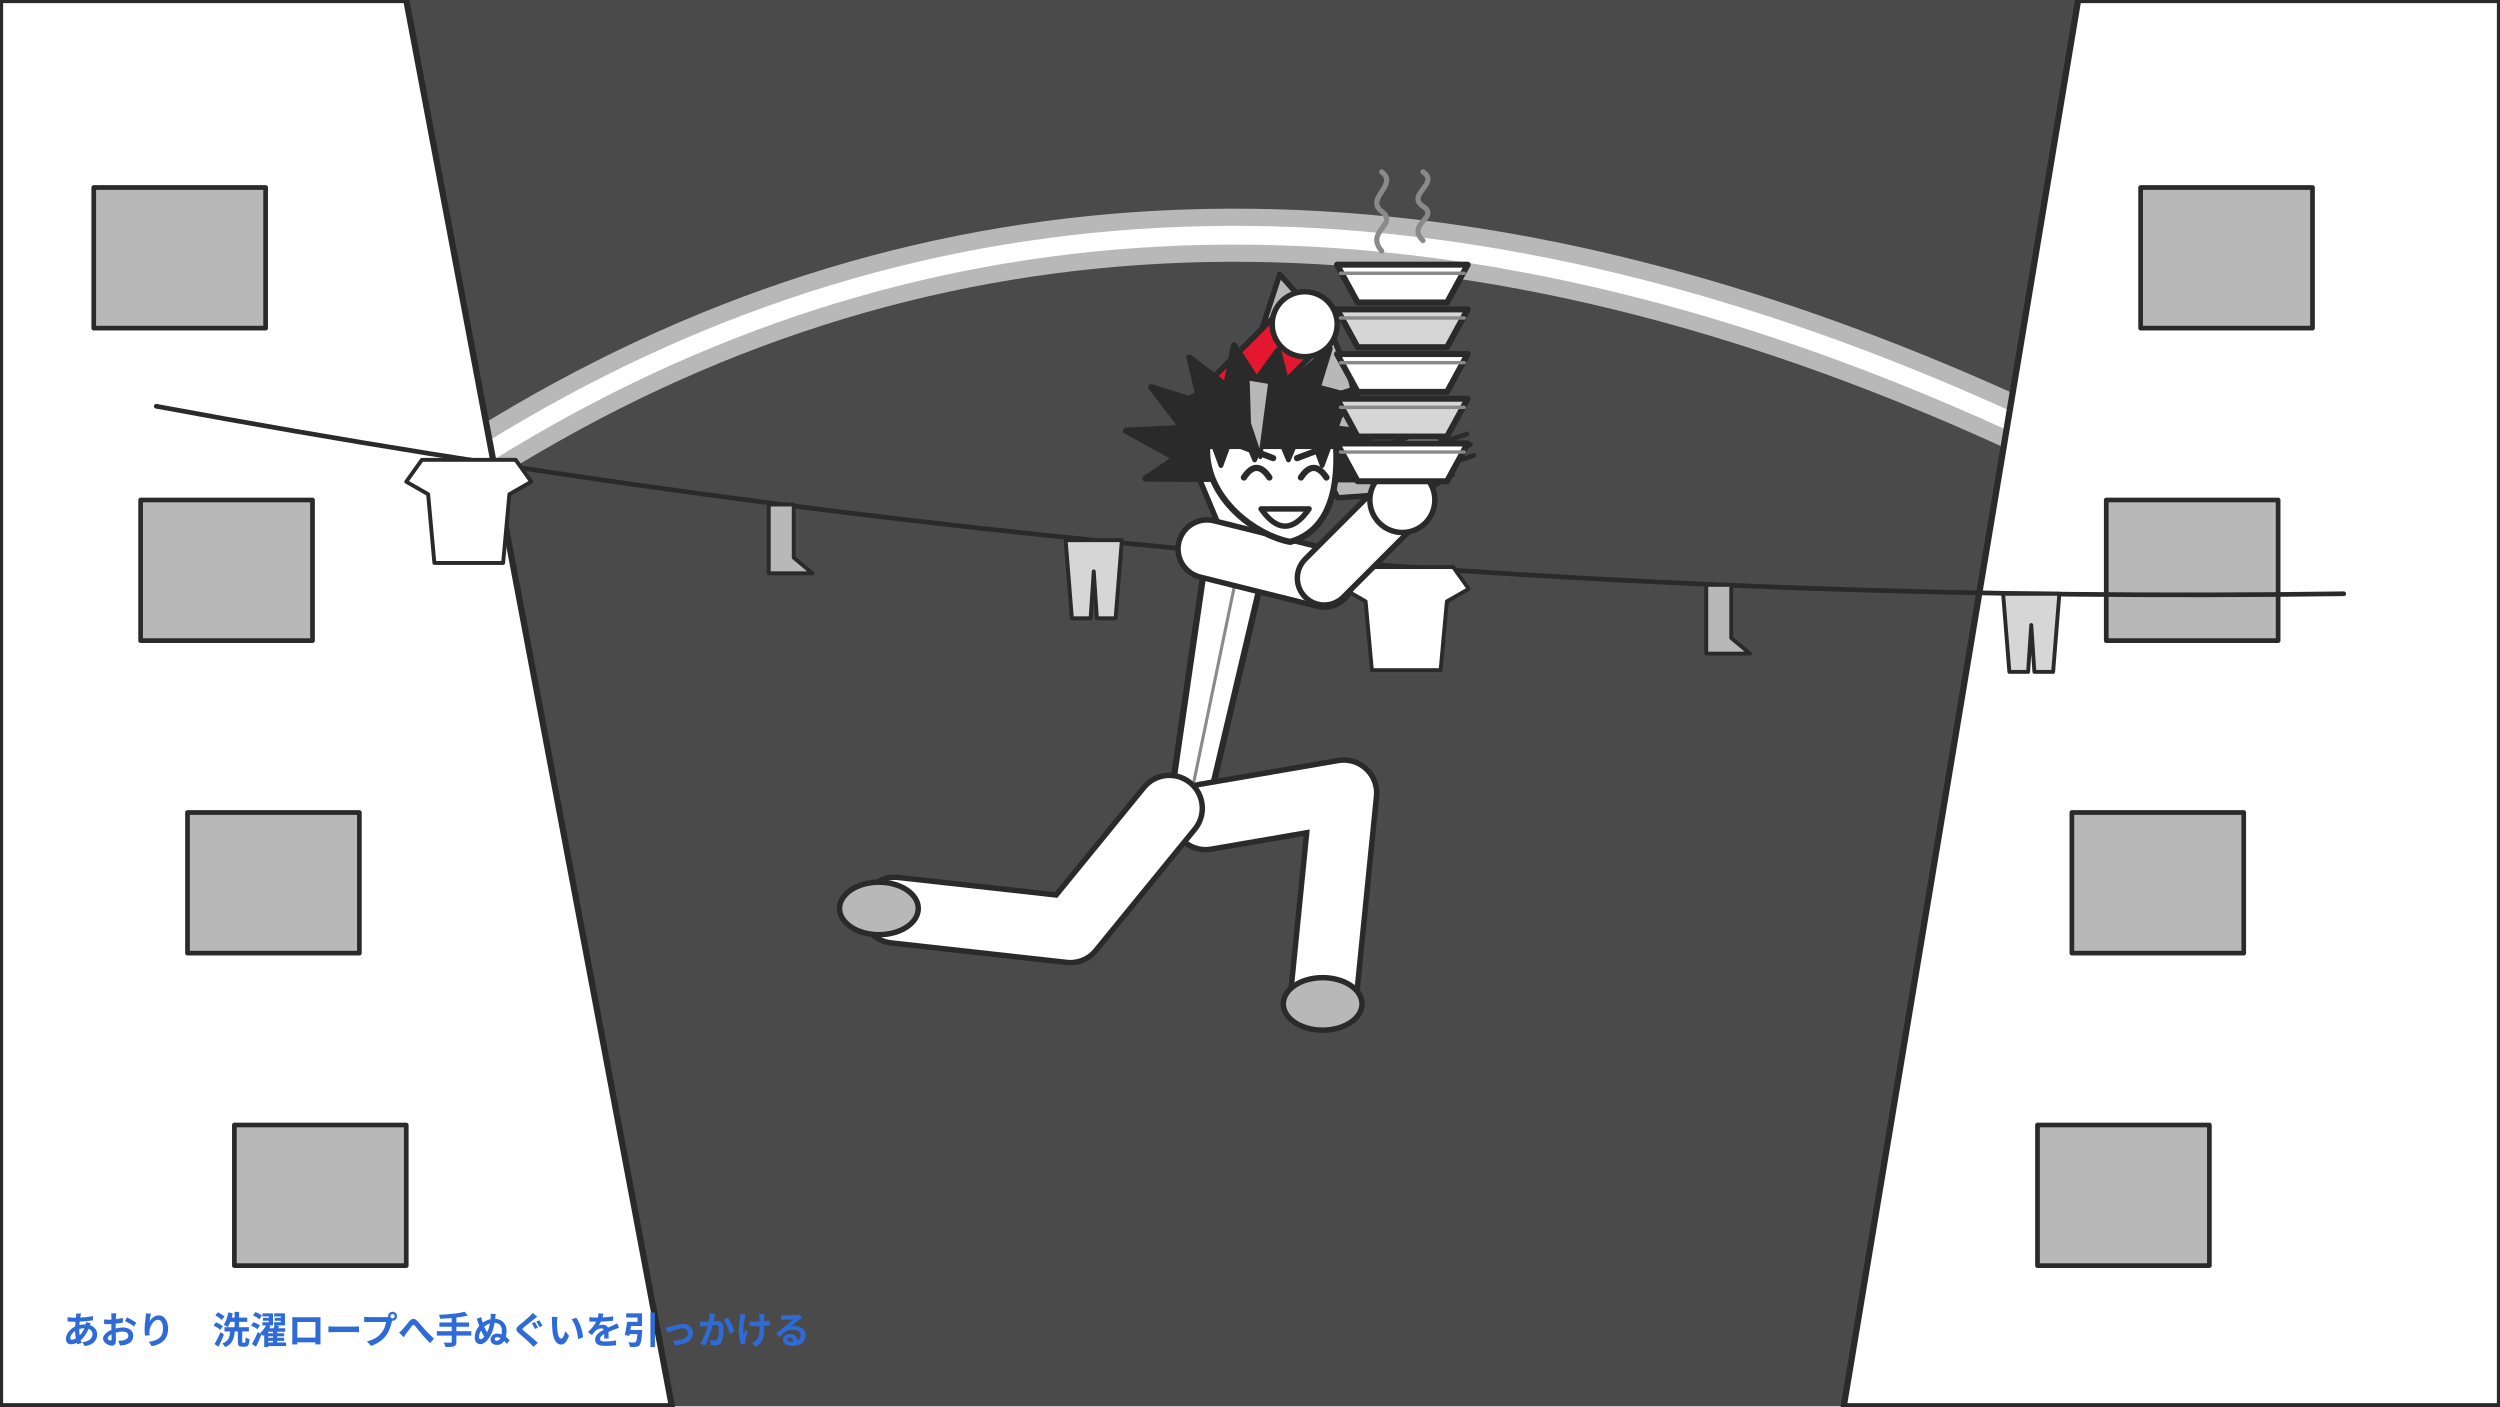
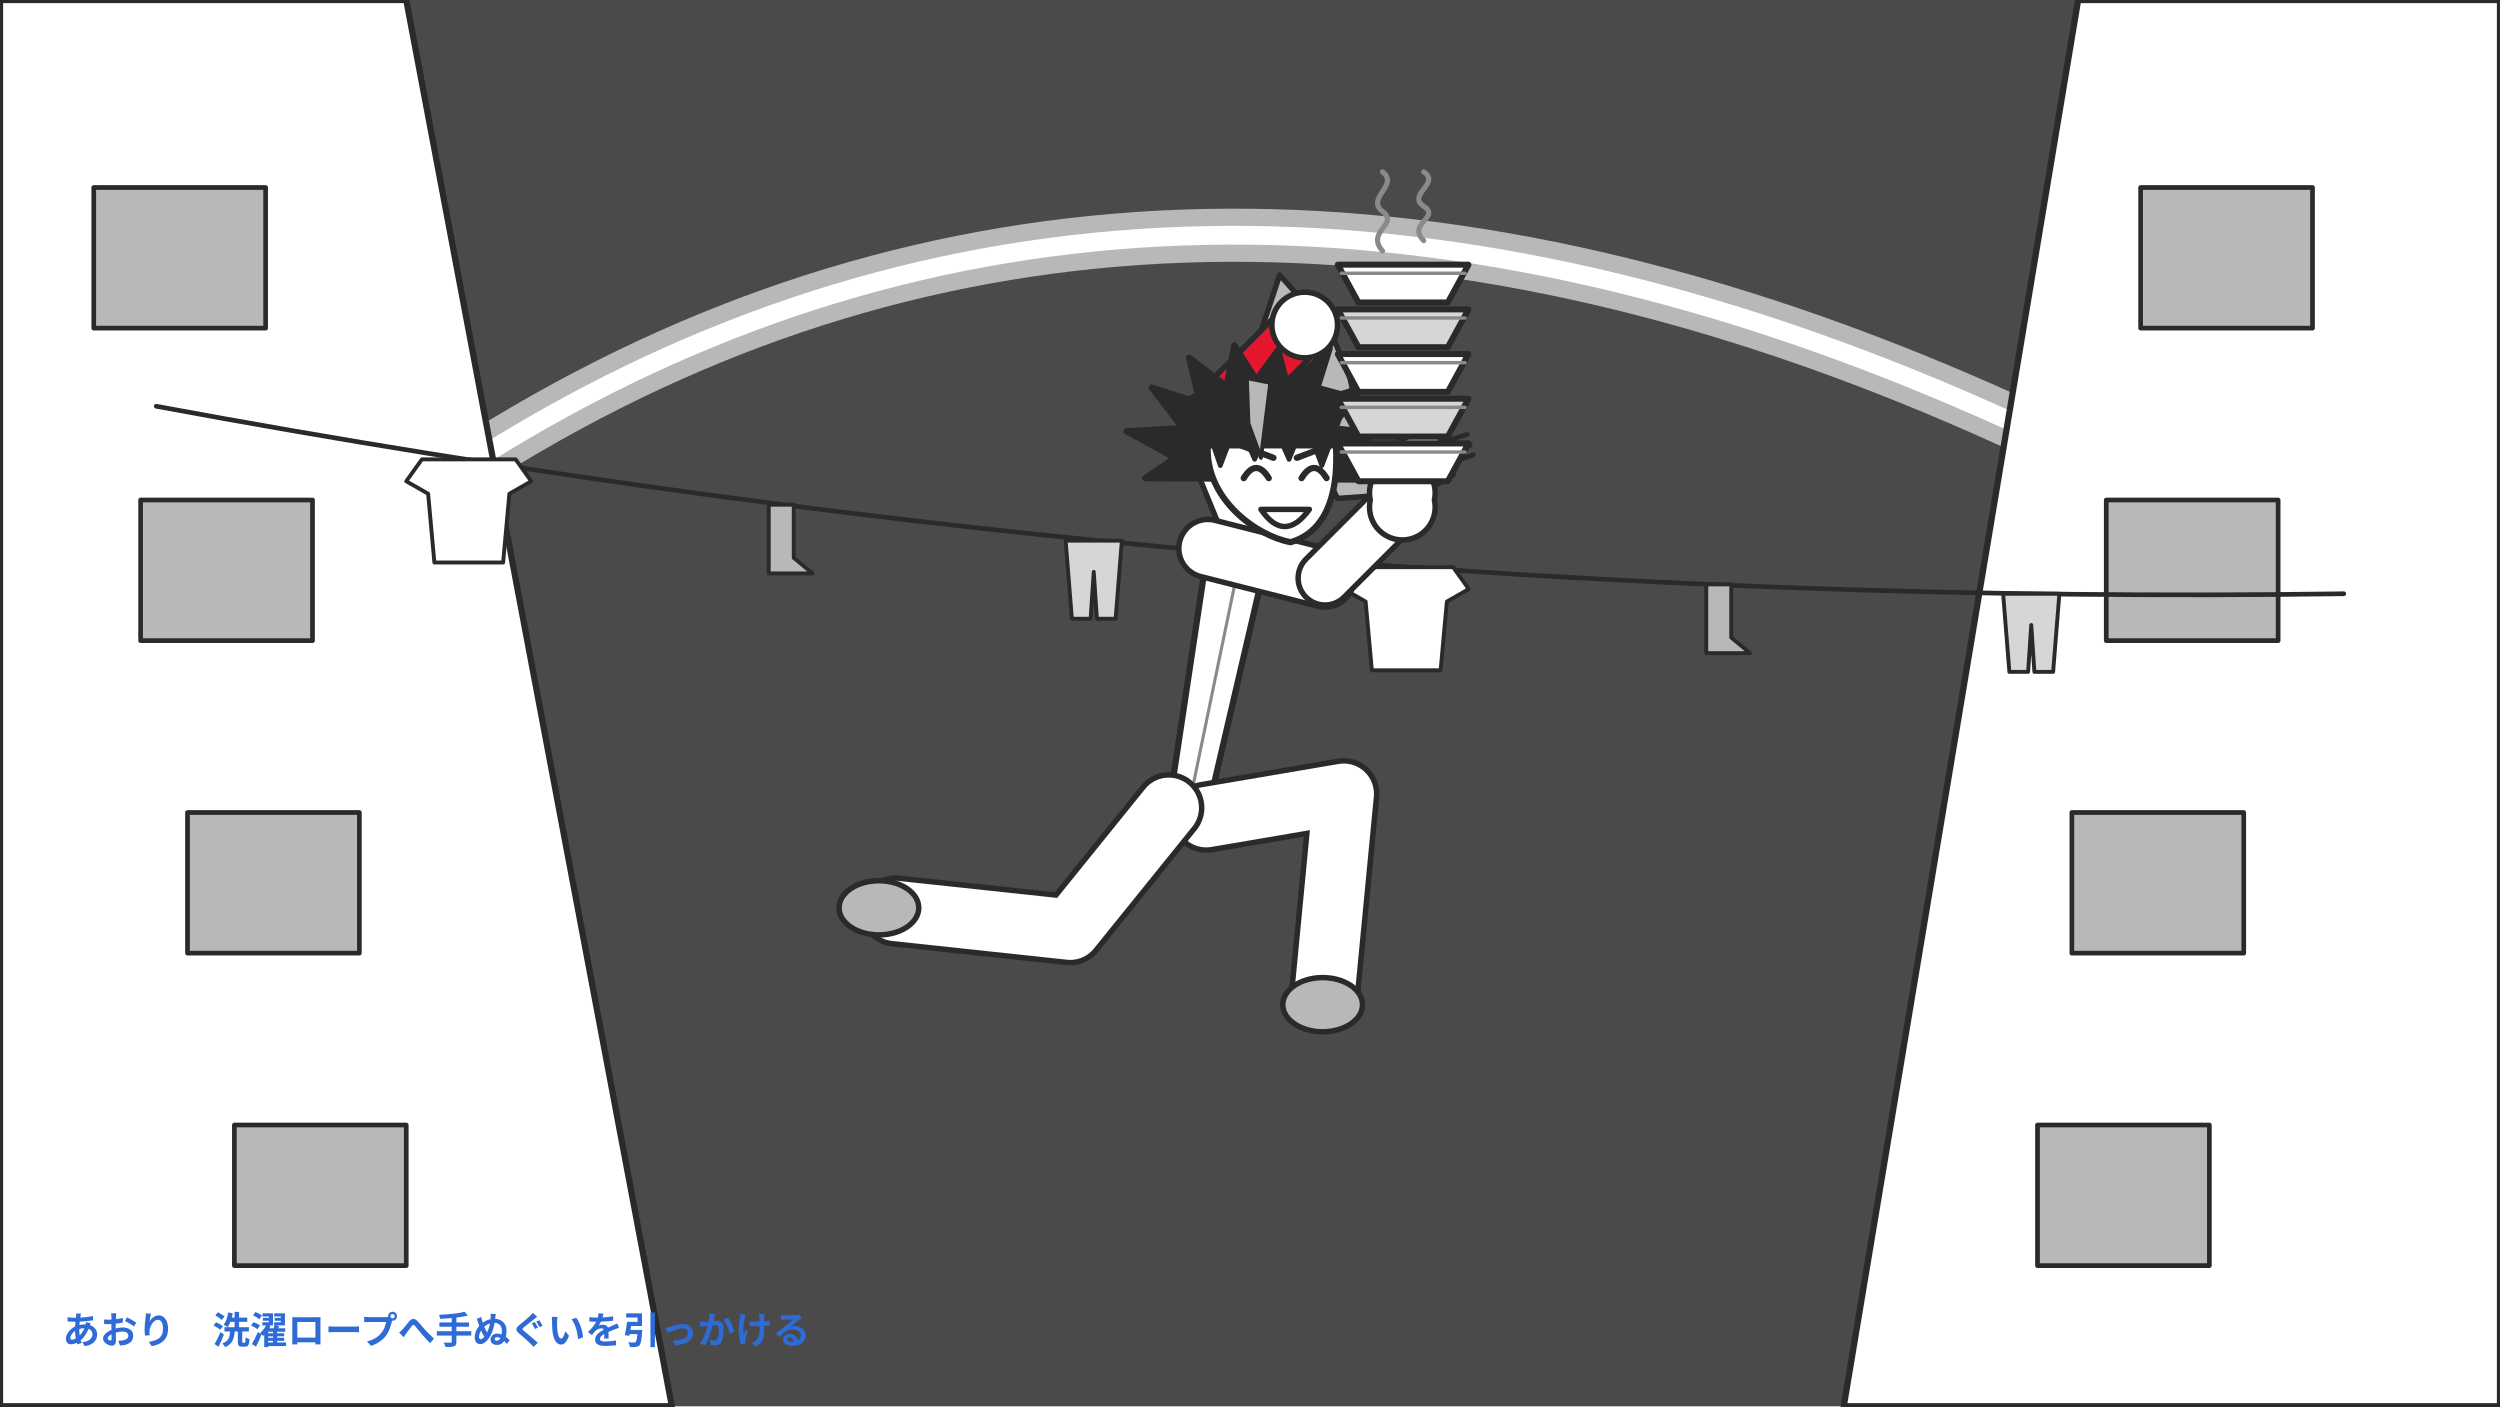
<svg xmlns="http://www.w3.org/2000/svg" viewBox="0 0 1600 900">
  <rect x="0" y="0" width="1600" height="900" fill="#FFFFFF" />
-   <path d="M0 0 h1600 v900 h-1600 Z" fill="#4A4A4A" />
-   <path d="M-100 700 Q600 -300 1700 520" fill="none" stroke="#B8B8B8" stroke-width="34" stroke-linejoin="round" stroke-linecap="round" />
-   <path d="M-100 700 Q600 -300 1700 520" fill="none" stroke="#FFFFFF" stroke-width="12" stroke-linejoin="round" stroke-linecap="round" />
-   <path d="M0 900 L0 0 L260 0 L430 900 Z" fill="#FFFFFF" stroke="#2A2A2A" stroke-width="4" stroke-linejoin="round" stroke-linecap="round" />
-   <path d="M1600 900 L1600 0 L1330 0 L1180 900 Z" fill="#FFFFFF" stroke="#2A2A2A" stroke-width="4" stroke-linejoin="round" stroke-linecap="round" />
-   <path d="M60 120 h110 v90 h-110 Z" fill="#B8B8B8" stroke="#2A2A2A" stroke-width="3" stroke-linejoin="round" stroke-linecap="round" />
-   <path d="M1370 120 h110 v90 h-110 Z" fill="#B8B8B8" stroke="#2A2A2A" stroke-width="3" stroke-linejoin="round" stroke-linecap="round" />
-   <path d="M90 320 h110 v90 h-110 Z" fill="#B8B8B8" stroke="#2A2A2A" stroke-width="3" stroke-linejoin="round" stroke-linecap="round" />
-   <path d="M1348 320 h110 v90 h-110 Z" fill="#B8B8B8" stroke="#2A2A2A" stroke-width="3" stroke-linejoin="round" stroke-linecap="round" />
-   <path d="M120 520 h110 v90 h-110 Z" fill="#B8B8B8" stroke="#2A2A2A" stroke-width="3" stroke-linejoin="round" stroke-linecap="round" />
-   <path d="M1326 520 h110 v90 h-110 Z" fill="#B8B8B8" stroke="#2A2A2A" stroke-width="3" stroke-linejoin="round" stroke-linecap="round" />
-   <path d="M150 720 h110 v90 h-110 Z" fill="#B8B8B8" stroke="#2A2A2A" stroke-width="3" stroke-linejoin="round" stroke-linecap="round" />
-   <path d="M1304 720 h110 v90 h-110 Z" fill="#B8B8B8" stroke="#2A2A2A" stroke-width="3" stroke-linejoin="round" stroke-linecap="round" />
-   <path d="M100 260 Q800 390 1500 380" fill="none" stroke="#2A2A2A" stroke-width="3" stroke-linejoin="round" stroke-linecap="round" />
-   <path d="M270 294.3 L330 294.3 L340 308.3 L326 316.3 L322 360.3 L278 360.3 L274 316.3 L260 308.3 Z" fill="#FFFFFF" stroke="#2A2A2A" stroke-width="2.5" stroke-linejoin="round" stroke-linecap="round" />
-   <path d="M492 322.9 L508 322.9 L508 356.9 L520 366.9 L492 366.9 Z" fill="#B8B8B8" stroke="#2A2A2A" stroke-width="2.5" stroke-linejoin="round" stroke-linecap="round" />
-   <path d="M682 345.7 L718 345.7 L714 395.7 L702 395.7 L700 365.7 L698 395.7 L686 395.7 Z" fill="#D6D6D6" stroke="#2A2A2A" stroke-width="2.5" stroke-linejoin="round" stroke-linecap="round" />
-   <path d="M870 362.9 L930 362.9 L940 376.9 L926 384.9 L922 428.9 L878 428.9 L874 384.9 L860 376.9 Z" fill="#FFFFFF" stroke="#2A2A2A" stroke-width="2.5" stroke-linejoin="round" stroke-linecap="round" />
-   <path d="M1092 374.3 L1108 374.3 L1108 408.3 L1120 418.3 L1092 418.3 Z" fill="#B8B8B8" stroke="#2A2A2A" stroke-width="2.5" stroke-linejoin="round" stroke-linecap="round" />
-   <path d="M1282 380 L1318 380 L1314 430 L1302 430 L1300 400 L1298 430 L1286 430 Z" fill="#D6D6D6" stroke="#2A2A2A" stroke-width="2.5" stroke-linejoin="round" stroke-linecap="round" />
-   <path d="M813.4 348.5 L824.8 309.9 L829.9 270 L831.8 229.6 L831 199.4 L818.2 223.6 L825.6 255.1 L838.6 284.7 L856.2 318.6 L883.9 316.6 L900.2 315.5 L915.7 312 L929.5 303.6 L920.5 276.4 L904.3 278 L889.8 284.5 L876.1 293.4 L873.8 301.4 L871.4 274 L864.4 242.4 L851.8 212.6 L819 175.6 L803.2 224.2 L790.1 262.5 L780.2 301.4 L776.6 341.5 Z" fill="#B8B8B8" stroke="#2A2A2A" stroke-width="3.5" stroke-linejoin="round" stroke-linecap="round" />
-   <path d="M927.3 296.8 L943.4 291.4" fill="none" stroke="#2A2A2A" stroke-width="3" stroke-linejoin="round" stroke-linecap="round" />
-   <path d="M925 290 L941.1 284.6" fill="none" stroke="#2A2A2A" stroke-width="3" stroke-linejoin="round" stroke-linecap="round" />
-   <path d="M922.7 283.2 L938.9 277.8" fill="none" stroke="#2A2A2A" stroke-width="3" stroke-linejoin="round" stroke-linecap="round" />
-   <path d="M767.8 349 A27.2 14.3 0 1 0 822.2 349 A27.2 14.3 0 1 0 767.8 349 Z" fill="#B8B8B8" stroke="#2A2A2A" stroke-width="3.5" stroke-linejoin="round" stroke-linecap="round" />
-   <path d="M795 345 L795 337" fill="none" stroke="#2A2A2A" stroke-width="30.52" stroke-linejoin="round" stroke-linecap="round" />
-   <path d="M795 345 L795 337" fill="none" stroke="#FFFFFF" stroke-width="23.52" stroke-linejoin="round" stroke-linecap="round" />
-   <path d="M810 360 L772.5 351.3 L748.4 517.3 L771.6 522.7 Z" fill="#FFFFFF" stroke="#2A2A2A" stroke-width="4" stroke-linejoin="round" stroke-linecap="round" />
-   <path d="M771.6 518.7 L748.4 513.3" fill="none" stroke="#2A2A2A" stroke-width="8" stroke-linejoin="round" stroke-linecap="round" />
-   <path d="M795 351 L760 520" fill="none" stroke="#8A8A8A" stroke-width="2" stroke-linejoin="round" stroke-linecap="round" />
-   <path d="M771.6 522.7 L860 507.5 L847.5 632.5" fill="none" stroke="#2A2A2A" stroke-width="45.64" stroke-linejoin="round" stroke-linecap="round" />
-   <path d="M771.6 522.7 L860 507.5 L847.5 632.5" fill="none" stroke="#FFFFFF" stroke-width="38.64" stroke-linejoin="round" stroke-linecap="round" />
-   <path d="M821.3 642.5 A25.2 16.8 0 1 0 871.7 642.5 A25.2 16.8 0 1 0 821.3 642.5 Z" fill="#B8B8B8" stroke="#2A2A2A" stroke-width="3.5" stroke-linejoin="round" stroke-linecap="round" />
-   <path d="M748.4 517.3 L685 595 L572.5 582.5" fill="none" stroke="#2A2A2A" stroke-width="45.64" stroke-linejoin="round" stroke-linecap="round" />
-   <path d="M748.4 517.3 L685 595 L572.5 582.5" fill="none" stroke="#FFFFFF" stroke-width="38.64" stroke-linejoin="round" stroke-linecap="round" />
-   <path d="M537.3 581.4 A25.2 16.8 0 1 0 587.7 581.4 A25.2 16.8 0 1 0 537.3 581.4 Z" fill="#B8B8B8" stroke="#2A2A2A" stroke-width="3.5" stroke-linejoin="round" stroke-linecap="round" />
-   <path d="M810 360 L772.5 270" fill="none" stroke="#2A2A2A" stroke-width="40.6" stroke-linejoin="round" stroke-linecap="round" />
-   <path d="M810 360 L772.5 270" fill="none" stroke="#FFFFFF" stroke-width="33.6" stroke-linejoin="round" stroke-linecap="round" />
-   <path d="M772.5 270 L835 207.5" fill="none" stroke="#2A2A2A" stroke-width="37.912" stroke-linejoin="round" stroke-linecap="round" />
-   <path d="M772.5 270 L835 207.5" fill="none" stroke="#E5172F" stroke-width="30.912" stroke-linejoin="round" stroke-linecap="round" />
-   <path d="M772.5 270 L835 207.5" fill="none" stroke="#2A2A2A" stroke-width="37.912" stroke-linejoin="round" stroke-linecap="round" />
-   <path d="M772.5 270 L835 207.5" fill="none" stroke="#E5172F" stroke-width="30.912" stroke-linejoin="round" stroke-linecap="round" />
-   <path d="M814.2 207.5 A20.8 20.8 0 1 0 855.8 207.5 A20.8 20.8 0 1 0 814.2 207.5 Z" fill="#FFFFFF" stroke="#2A2A2A" stroke-width="3.5" stroke-linejoin="round" stroke-linecap="round" />
-   <path d="M772.5 351.3 L847.5 370" fill="none" stroke="#2A2A2A" stroke-width="40.6" stroke-linejoin="round" stroke-linecap="round" />
-   <path d="M772.5 351.3 L847.5 370" fill="none" stroke="#FFFFFF" stroke-width="33.6" stroke-linejoin="round" stroke-linecap="round" />
-   <path d="M847.5 370 L897.5 320" fill="none" stroke="#2A2A2A" stroke-width="37.912" stroke-linejoin="round" stroke-linecap="round" />
-   <path d="M847.5 370 L897.5 320" fill="none" stroke="#FFFFFF" stroke-width="30.912" stroke-linejoin="round" stroke-linecap="round" />
-   <path d="M876.7 320 A20.8 20.8 0 1 0 918.3 320 A20.8 20.8 0 1 0 876.7 320 Z" fill="#FFFFFF" stroke="#2A2A2A" stroke-width="3.5" stroke-linejoin="round" stroke-linecap="round" />
-   <g>
-     <path d="M733.1 306.3 L752.4 293.2 L720.7 275.7 L756.9 273.9 L736.8 247.8 L768.2 257.7 L761.3 228.9 L784.8 246.9 L789.8 221 L804.2 243.2 L818 224.3 L823.7 246.9 L850.9 223.1 L840.3 257.7 L871.6 247.8 L851.6 273.9 L881.1 277.3 L856 293.2 L878.7 306.8 Z" fill="#2A2A2A" stroke="#2A2A2A" stroke-width="4" stroke-linejoin="round" stroke-linecap="round" />
-     <path d="M772.6 285.4 C770.6 319 804.2 343 825.8 346.8 C847.4 340.6 857 319 855.1 285.4 Z" fill="#FFFFFF" stroke="#2A2A2A" stroke-width="4" stroke-linejoin="round" stroke-linecap="round" />
-     <path d="M768.2 251.8 L770.6 268.6 L781.4 298 L792.2 268.6 L803 294.4 L813.8 268.6 L824.6 294.4 L835.4 268.6 L846.2 298 L857 268.6 L859.4 251.8 L813.8 239.8 Z" fill="#2A2A2A" stroke="#2A2A2A" stroke-width="3" stroke-linejoin="round" stroke-linecap="round" />
-     <path d="M798.5 242.2 L812.9 244.6 L806.6 292.6 L799.4 271 Z" fill="#B8B8B8" stroke="#2A2A2A" stroke-width="2.5" stroke-linejoin="round" stroke-linecap="round" />
-     <path d="M796.1 305.6 Q804.2 293.3 812.4 305.6 M832.6 305.6 Q840.7 293.3 848.9 305.6" fill="none" stroke="#2A2A2A" stroke-width="4" stroke-linejoin="round" stroke-linecap="round" />
-     <path d="M793.6 285.2 L814.8 293.2" fill="none" stroke="#2A2A2A" stroke-width="4" stroke-linejoin="round" stroke-linecap="round" />
-     <path d="M830.1 293.2 L851.3 285.2" fill="none" stroke="#2A2A2A" stroke-width="4" stroke-linejoin="round" stroke-linecap="round" />
-     <path d="M807.1 325.7 Q822.5 347.8 837.8 325.7 Z" fill="#FFFFFF" stroke="#2A2A2A" stroke-width="3.5" stroke-linejoin="round" stroke-linecap="round" />
+   <g stroke-linejoin="round" stroke-linecap="round">
+     <path d="M0 0 h1600 v900 h-1600 Z" fill="#4A4A4A" />
+     <path d="M-100 700 Q600 -300 1700 520" fill="none" stroke="#B8B8B8" stroke-width="34" />
+     <path d="M-100 700 Q600 -300 1700 520" fill="none" stroke="#FFFFFF" stroke-width="12" />
+     <path d="M0 900 L0 0 L260 0 L430 900 Z" fill="#FFFFFF" stroke="#2A2A2A" stroke-width="4" />
+     <path d="M1600 900 L1600 0 L1330 0 L1180 900 Z" fill="#FFFFFF" stroke="#2A2A2A" stroke-width="4" />
+     <path d="M60 120 h110 v90 h-110 Z" fill="#B8B8B8" stroke="#2A2A2A" stroke-width="3" />
+     <path d="M1370 120 h110 v90 h-110 Z" fill="#B8B8B8" stroke="#2A2A2A" stroke-width="3" />
+     <path d="M90 320 h110 v90 h-110 Z" fill="#B8B8B8" stroke="#2A2A2A" stroke-width="3" />
+     <path d="M1348 320 h110 v90 h-110 Z" fill="#B8B8B8" stroke="#2A2A2A" stroke-width="3" />
+     <path d="M120 520 h110 v90 h-110 Z" fill="#B8B8B8" stroke="#2A2A2A" stroke-width="3" />
+     <path d="M1326 520 h110 v90 h-110 Z" fill="#B8B8B8" stroke="#2A2A2A" stroke-width="3" />
+     <path d="M150 720 h110 v90 h-110 Z" fill="#B8B8B8" stroke="#2A2A2A" stroke-width="3" />
+     <path d="M1304 720 h110 v90 h-110 Z" fill="#B8B8B8" stroke="#2A2A2A" stroke-width="3" />
+     <path d="M100 260 Q800 390 1500 380" fill="none" stroke="#2A2A2A" stroke-width="3" />
+     <path d="M270 294 L330 294 L340 308 L326 316 L322 360 L278 360 L274 316 L260 308 Z" fill="#FFFFFF" stroke="#2A2A2A" stroke-width="2.5" />
+     <path d="M492 323 L508 323 L508 357 L520 367 L492 367 Z" fill="#B8B8B8" stroke="#2A2A2A" stroke-width="2.5" />
+     <path d="M682 346 L718 346 L714 396 L702 396 L700 366 L698 396 L686 396 Z" fill="#D6D6D6" stroke="#2A2A2A" stroke-width="2.5" />
+     <path d="M870 363 L930 363 L940 377 L926 385 L922 429 L878 429 L874 385 L860 377 Z" fill="#FFFFFF" stroke="#2A2A2A" stroke-width="2.5" />
+     <path d="M1092 374 L1108 374 L1108 408 L1120 418 L1092 418 Z" fill="#B8B8B8" stroke="#2A2A2A" stroke-width="2.5" />
+     <path d="M1282 380 L1318 380 L1314 430 L1302 430 L1300 400 L1298 430 L1286 430 Z" fill="#D6D6D6" stroke="#2A2A2A" stroke-width="2.5" />
+     <path d="M813 348 L825 310 L830 270 L832 230 L831 199 L818 224 L826 255 L839 285 L856 319 L884 317 L900 315 L916 312 L930 304 L920 276 L904 278 L890 285 L876 293 L874 301 L871 274 L864 242 L852 213 L819 176 L803 224 L790 262 L780 301 L777 342 Z" fill="#B8B8B8" stroke="#2A2A2A" stroke-width="3.5" />
+     <path d="M927 297 L943 291" fill="none" stroke="#2A2A2A" stroke-width="3" />
+     <path d="M925 290 L941 285" fill="none" stroke="#2A2A2A" stroke-width="3" />
+     <path d="M923 283 L939 278" fill="none" stroke="#2A2A2A" stroke-width="3" />
+     <path d="M768 349 A27 14 0 1 0 822 349 A27 14 0 1 0 768 349 Z" fill="#B8B8B8" stroke="#2A2A2A" stroke-width="3.5" />
+     <path d="M795 345 L795 337" fill="none" stroke="#2A2A2A" stroke-width="30.52" />
+     <path d="M795 345 L795 337" fill="none" stroke="#FFFFFF" stroke-width="23.52" />
+     <path d="M810 360 L773 351 L748 517 L772 523 Z" fill="#FFFFFF" stroke="#2A2A2A" stroke-width="4" />
+     <path d="M772 519 L748 513" fill="none" stroke="#2A2A2A" stroke-width="8" />
+     <path d="M795 351 L760 520" fill="none" stroke="#8A8A8A" stroke-width="2" />
+     <path d="M772 523 L860 508 L848 633" fill="none" stroke="#2A2A2A" stroke-width="45.64" />
+     <path d="M772 523 L860 508 L848 633" fill="none" stroke="#FFFFFF" stroke-width="38.64" />
+     <path d="M821 643 A25 17 0 1 0 872 643 A25 17 0 1 0 821 643 Z" fill="#B8B8B8" stroke="#2A2A2A" stroke-width="3.5" />
+     <path d="M748 517 L685 595 L573 583" fill="none" stroke="#2A2A2A" stroke-width="45.64" />
+     <path d="M748 517 L685 595 L573 583" fill="none" stroke="#FFFFFF" stroke-width="38.64" />
+     <path d="M537 581 A25 17 0 1 0 588 581 A25 17 0 1 0 537 581 Z" fill="#B8B8B8" stroke="#2A2A2A" stroke-width="3.5" />
+     <path d="M810 360 L773 270" fill="none" stroke="#2A2A2A" stroke-width="40.6" />
+     <path d="M810 360 L773 270" fill="none" stroke="#FFFFFF" stroke-width="33.6" />
+     <path d="M773 270 L835 208" fill="none" stroke="#2A2A2A" stroke-width="37.912" />
+     <path d="M773 270 L835 208" fill="none" stroke="#E5172F" stroke-width="30.912" />
+     <path d="M773 270 L835 208" fill="none" stroke="#2A2A2A" stroke-width="37.912" />
+     <path d="M773 270 L835 208" fill="none" stroke="#E5172F" stroke-width="30.912" />
+     <path d="M814 208 A21 21 0 1 0 856 208 A21 21 0 1 0 814 208 Z" fill="#FFFFFF" stroke="#2A2A2A" stroke-width="3.5" />
+     <path d="M773 351 L848 370" fill="none" stroke="#2A2A2A" stroke-width="40.6" />
+     <path d="M773 351 L848 370" fill="none" stroke="#FFFFFF" stroke-width="33.6" />
+     <path d="M848 370 L898 320" fill="none" stroke="#2A2A2A" stroke-width="37.912" />
+     <path d="M848 370 L898 320" fill="none" stroke="#FFFFFF" stroke-width="30.912" />
+     <path d="M877 320 A21 21 0 1 0 918 320 A21 21 0 1 0 877 320 Z" fill="#FFFFFF" stroke="#2A2A2A" stroke-width="3.5" />
+     <g>
+       <path d="M733 306 L752 293 L721 276 L757 274 L737 248 L768 258 L761 229 L785 247 L790 221 L804 243 L818 224 L824 247 L851 223 L840 258 L872 248 L852 274 L881 277 L856 293 L879 307 Z" fill="#2A2A2A" stroke="#2A2A2A" stroke-width="4" />
+       <path d="M773 285 C771 319 804 343 826 347 C847 341 857 319 855 285 Z" fill="#FFFFFF" stroke="#2A2A2A" stroke-width="4" />
+       <path d="M768 252 L771 269 L781 298 L792 269 L803 294 L814 269 L825 294 L835 269 L846 298 L857 269 L859 252 L814 240 Z" fill="#2A2A2A" stroke="#2A2A2A" stroke-width="3" />
+       <path d="M798 242 L813 245 L807 293 L799 271 Z" fill="#B8B8B8" stroke="#2A2A2A" stroke-width="2.5" />
+       <path d="M796 306 Q804 293 812 306 M833 306 Q841 293 849 306" fill="none" stroke="#2A2A2A" stroke-width="4" />
+       <path d="M794 285 L815 293" fill="none" stroke="#2A2A2A" stroke-width="4" />
+       <path d="M830 293 L851 285" fill="none" stroke="#2A2A2A" stroke-width="4" />
+       <path d="M807 326 Q822 348 838 326 Z" fill="#FFFFFF" stroke="#2A2A2A" stroke-width="3.5" />
+     </g>
+     <g transform="translate(898 308) rotate(0) scale(1.1)">
+       <path d="M-38 -22 L38 -22 L26 0 L-26 0 Z" fill="#FFFFFF" stroke="#2A2A2A" stroke-width="3.5" />
+       <path d="M-36 -17 L36 -17" fill="none" stroke="#8A8A8A" stroke-width="2" />
+       <path d="M-38 -48 L38 -48 L26 -26 L-26 -26 Z" fill="#D6D6D6" stroke="#2A2A2A" stroke-width="3.5" />
+       <path d="M-36 -43 L36 -43" fill="none" stroke="#8A8A8A" stroke-width="2" />
+       <path d="M-38 -74 L38 -74 L26 -52 L-26 -52 Z" fill="#FFFFFF" stroke="#2A2A2A" stroke-width="3.5" />
+       <path d="M-36 -69 L36 -69" fill="none" stroke="#8A8A8A" stroke-width="2" />
+       <path d="M-38 -100 L38 -100 L26 -78 L-26 -78 Z" fill="#D6D6D6" stroke="#2A2A2A" stroke-width="3.5" />
+       <path d="M-36 -95 L36 -95" fill="none" stroke="#8A8A8A" stroke-width="2" />
+       <path d="M-38 -126 L38 -126 L26 -104 L-26 -104 Z" fill="#FFFFFF" stroke="#2A2A2A" stroke-width="3.5" />
+       <path d="M-36 -121 L36 -121" fill="none" stroke="#8A8A8A" stroke-width="2" />
+       <path d="M-12 -134 c-10 -11.5 10 -15.333 0 -23 c-10 -7.667 10 -15.333 0 -23" fill="none" stroke="#8A8A8A" stroke-width="3" />
+       <path d="M12 -140 c-10 -10 10 -13.333 0 -20 c-10 -6.667 10 -13.333 0 -20" fill="none" stroke="#8A8A8A" stroke-width="3" />
+     </g>
+     <text x="40" y="860" font-family="Zen Kaku Gothic New, IBM Plex Mono, IPAGothic, sans-serif" font-size="24" fill="#2E6BD6" font-weight="bold">あおり　洗濯ロープへ手ぬぐいを引っかける</text>
  </g>
-   <g transform="translate(897.5 308) rotate(0) scale(1.1)">
-     <path d="M-38 -22 L38 -22 L26 0 L-26 0 Z" fill="#FFFFFF" stroke="#2A2A2A" stroke-width="3.5" stroke-linejoin="round" stroke-linecap="round" />
-     <path d="M-36 -17 L36 -17" fill="none" stroke="#8A8A8A" stroke-width="2" stroke-linejoin="round" stroke-linecap="round" />
-     <path d="M-38 -48 L38 -48 L26 -26 L-26 -26 Z" fill="#D6D6D6" stroke="#2A2A2A" stroke-width="3.5" stroke-linejoin="round" stroke-linecap="round" />
-     <path d="M-36 -43 L36 -43" fill="none" stroke="#8A8A8A" stroke-width="2" stroke-linejoin="round" stroke-linecap="round" />
-     <path d="M-38 -74 L38 -74 L26 -52 L-26 -52 Z" fill="#FFFFFF" stroke="#2A2A2A" stroke-width="3.5" stroke-linejoin="round" stroke-linecap="round" />
-     <path d="M-36 -69 L36 -69" fill="none" stroke="#8A8A8A" stroke-width="2" stroke-linejoin="round" stroke-linecap="round" />
-     <path d="M-38 -100 L38 -100 L26 -78 L-26 -78 Z" fill="#D6D6D6" stroke="#2A2A2A" stroke-width="3.5" stroke-linejoin="round" stroke-linecap="round" />
-     <path d="M-36 -95 L36 -95" fill="none" stroke="#8A8A8A" stroke-width="2" stroke-linejoin="round" stroke-linecap="round" />
-     <path d="M-38 -126 L38 -126 L26 -104 L-26 -104 Z" fill="#FFFFFF" stroke="#2A2A2A" stroke-width="3.5" stroke-linejoin="round" stroke-linecap="round" />
-     <path d="M-36 -121 L36 -121" fill="none" stroke="#8A8A8A" stroke-width="2" stroke-linejoin="round" stroke-linecap="round" />
-     <path d="M-12 -134 c-10 -11.5 10 -15.333 0 -23 c-10 -7.667 10 -15.333 0 -23" fill="none" stroke="#8A8A8A" stroke-width="3" stroke-linejoin="round" stroke-linecap="round" />
-     <path d="M12 -140 c-10 -10 10 -13.333 0 -20 c-10 -6.667 10 -13.333 0 -20" fill="none" stroke="#8A8A8A" stroke-width="3" stroke-linejoin="round" stroke-linecap="round" />
-   </g>
-   <text x="40" y="860" font-family="Zen Kaku Gothic New, IBM Plex Mono, IPAGothic, sans-serif" font-size="24" fill="#2E6BD6" font-weight="bold">あおり　洗濯ロープへ手ぬぐいを引っかける</text>
</svg>
